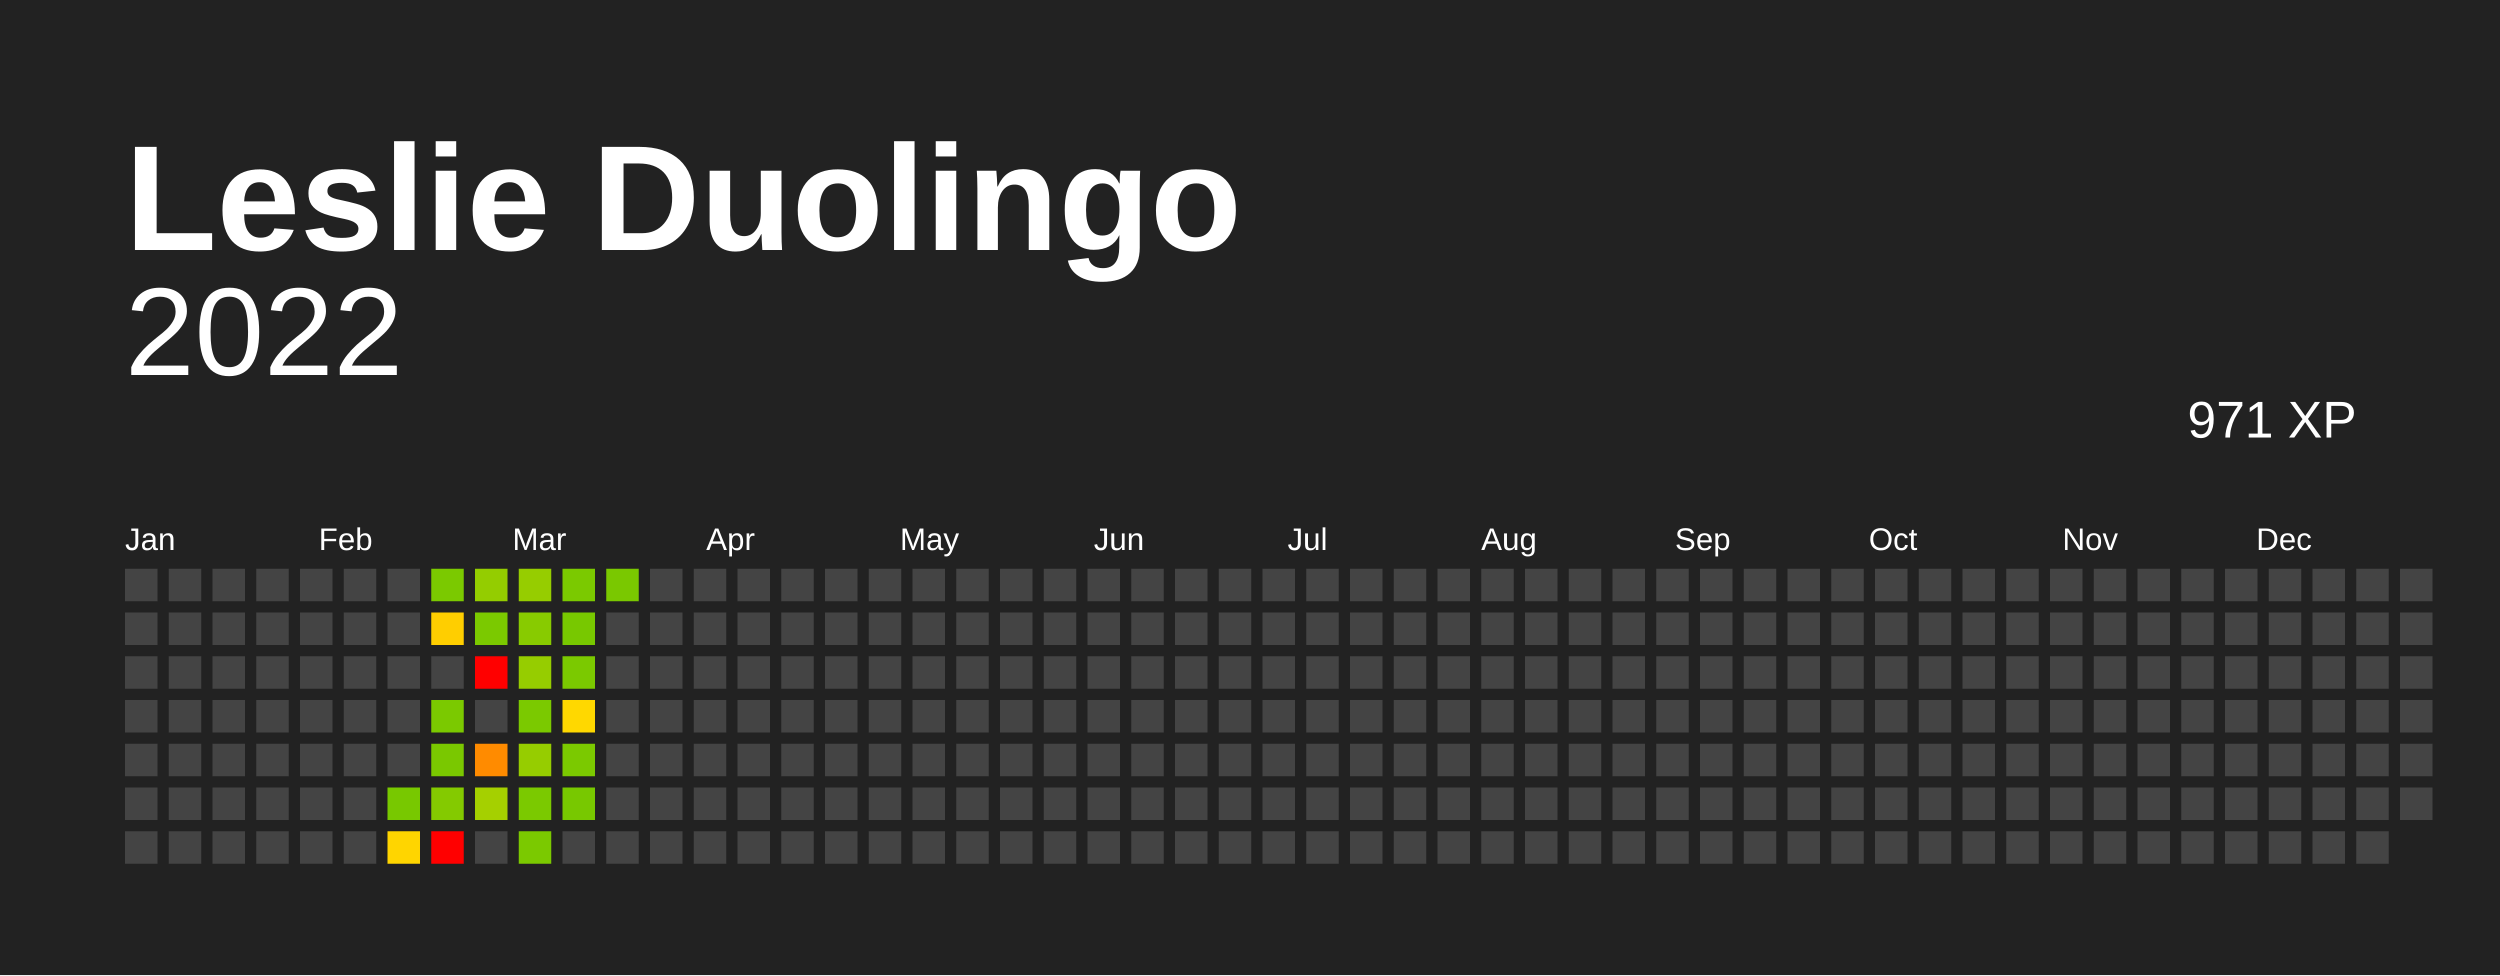
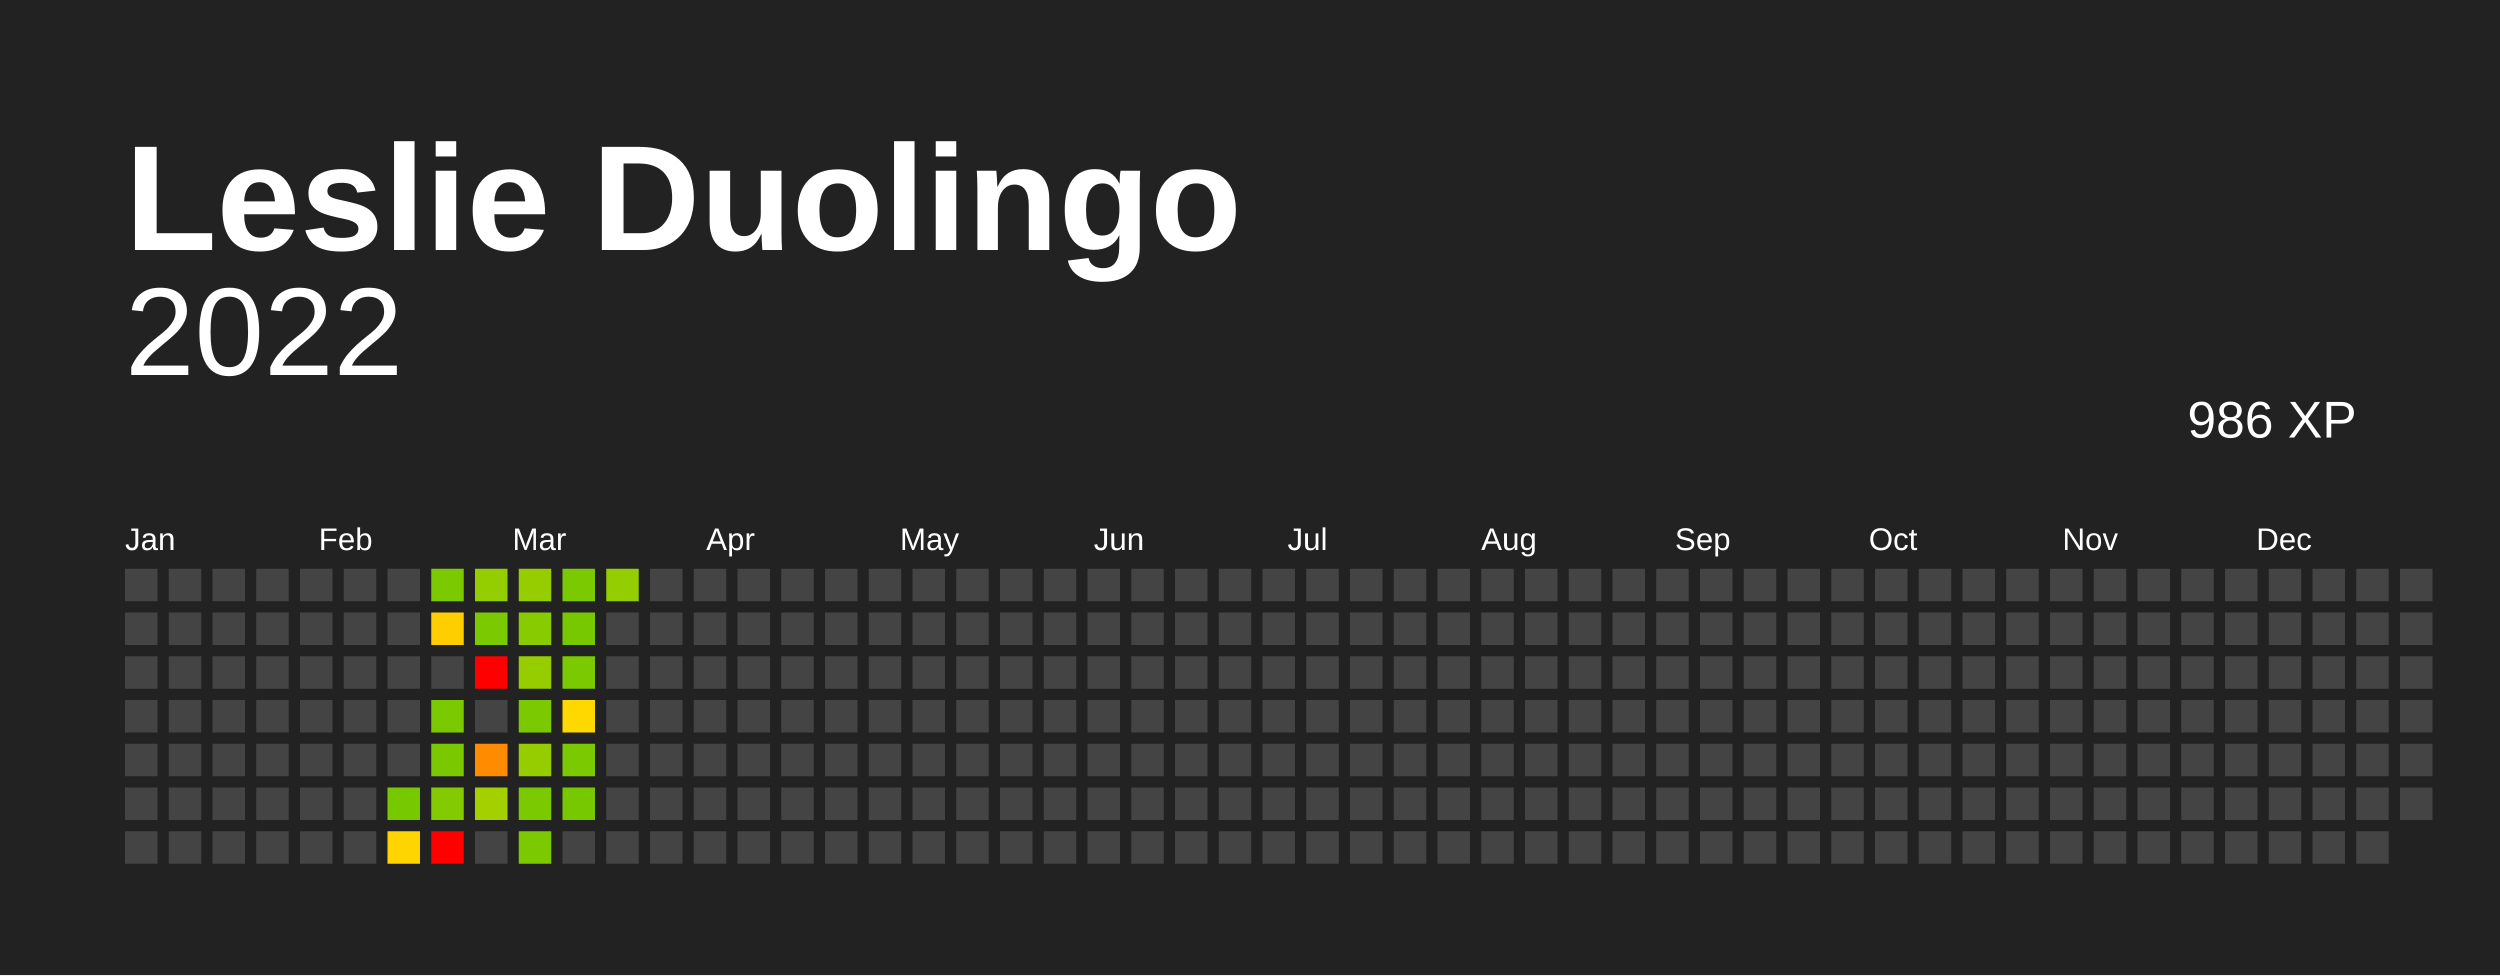
<svg xmlns="http://www.w3.org/2000/svg" baseProfile="full" height="78mm" version="1.1" viewBox="0,0,200,78" width="200mm">
  <defs />
  <rect fill="#222222" height="78" width="200" x="0" y="0" />
  <text fill="#FFFFFF" style="font-size:12px; font-family:Arial; font-weight:bold;" x="10" y="20">Leslie Duolingo</text>
  <text alignment-baseline="hanging" fill="#FFFFFF" style="font-size:10.0px; font-family:Arial;" x="10" y="30">2022</text>
-   <text alignment-baseline="hanging" fill="#FFFFFF" style="font-size:4.125px; font-family:Arial;" x="175" y="35">971 XP</text>
+   <text alignment-baseline="hanging" fill="#FFFFFF" style="font-size:4.125px; font-family:Arial;" x="175" y="35">986 XP</text>
  <text fill="#FFFFFF" style="font-size:2.5px; font-family:Arial" x="10.0" y="44">Jan</text>
  <text fill="#FFFFFF" style="font-size:2.5px; font-family:Arial" x="25.5" y="44">Feb</text>
  <text fill="#FFFFFF" style="font-size:2.5px; font-family:Arial" x="41.0" y="44">Mar</text>
  <text fill="#FFFFFF" style="font-size:2.5px; font-family:Arial" x="56.5" y="44">Apr</text>
  <text fill="#FFFFFF" style="font-size:2.5px; font-family:Arial" x="72.0" y="44">May</text>
  <text fill="#FFFFFF" style="font-size:2.5px; font-family:Arial" x="87.5" y="44">Jun</text>
  <text fill="#FFFFFF" style="font-size:2.5px; font-family:Arial" x="103.0" y="44">Jul</text>
  <text fill="#FFFFFF" style="font-size:2.5px; font-family:Arial" x="118.5" y="44">Aug</text>
  <text fill="#FFFFFF" style="font-size:2.5px; font-family:Arial" x="134.0" y="44">Sep</text>
  <text fill="#FFFFFF" style="font-size:2.5px; font-family:Arial" x="149.5" y="44">Oct</text>
  <text fill="#FFFFFF" style="font-size:2.5px; font-family:Arial" x="165.0" y="44">Nov</text>
  <text fill="#FFFFFF" style="font-size:2.5px; font-family:Arial" x="180.5" y="44">Dec</text>
  <rect fill="#444444" height="2.6" width="2.6" x="10.0" y="45.5" />
  <rect fill="#444444" height="2.6" width="2.6" x="10.0" y="49.0" />
  <rect fill="#444444" height="2.6" width="2.6" x="10.0" y="52.5" />
  <rect fill="#444444" height="2.6" width="2.6" x="10.0" y="56.0" />
  <rect fill="#444444" height="2.6" width="2.6" x="10.0" y="59.5" />
  <rect fill="#444444" height="2.6" width="2.6" x="10.0" y="63.0" />
  <rect fill="#444444" height="2.6" width="2.6" x="10.0" y="66.5" />
  <rect fill="#444444" height="2.6" width="2.6" x="13.5" y="45.5" />
  <rect fill="#444444" height="2.6" width="2.6" x="13.5" y="49.0" />
  <rect fill="#444444" height="2.6" width="2.6" x="13.5" y="52.5" />
  <rect fill="#444444" height="2.6" width="2.6" x="13.5" y="56.0" />
  <rect fill="#444444" height="2.6" width="2.6" x="13.5" y="59.5" />
  <rect fill="#444444" height="2.6" width="2.6" x="13.5" y="63.0" />
  <rect fill="#444444" height="2.6" width="2.6" x="13.5" y="66.5" />
  <rect fill="#444444" height="2.6" width="2.6" x="17.0" y="45.5" />
  <rect fill="#444444" height="2.6" width="2.6" x="17.0" y="49.0" />
  <rect fill="#444444" height="2.6" width="2.6" x="17.0" y="52.5" />
  <rect fill="#444444" height="2.6" width="2.6" x="17.0" y="56.0" />
  <rect fill="#444444" height="2.6" width="2.6" x="17.0" y="59.5" />
  <rect fill="#444444" height="2.6" width="2.6" x="17.0" y="63.0" />
  <rect fill="#444444" height="2.6" width="2.6" x="17.0" y="66.5" />
  <rect fill="#444444" height="2.6" width="2.6" x="20.5" y="45.5" />
  <rect fill="#444444" height="2.6" width="2.6" x="20.5" y="49.0" />
  <rect fill="#444444" height="2.6" width="2.6" x="20.5" y="52.5" />
  <rect fill="#444444" height="2.6" width="2.6" x="20.5" y="56.0" />
  <rect fill="#444444" height="2.6" width="2.6" x="20.5" y="59.5" />
  <rect fill="#444444" height="2.6" width="2.6" x="20.5" y="63.0" />
  <rect fill="#444444" height="2.6" width="2.6" x="20.5" y="66.5" />
  <rect fill="#444444" height="2.6" width="2.6" x="24.0" y="45.5" />
  <rect fill="#444444" height="2.6" width="2.6" x="24.0" y="49.0" />
  <rect fill="#444444" height="2.6" width="2.6" x="24.0" y="52.5" />
  <rect fill="#444444" height="2.6" width="2.6" x="24.0" y="56.0" />
  <rect fill="#444444" height="2.6" width="2.6" x="24.0" y="59.5" />
  <rect fill="#444444" height="2.6" width="2.6" x="24.0" y="63.0" />
  <rect fill="#444444" height="2.6" width="2.6" x="24.0" y="66.5" />
  <rect fill="#444444" height="2.6" width="2.6" x="27.5" y="45.5" />
  <rect fill="#444444" height="2.6" width="2.6" x="27.5" y="49.0" />
  <rect fill="#444444" height="2.6" width="2.6" x="27.5" y="52.5" />
  <rect fill="#444444" height="2.6" width="2.6" x="27.5" y="56.0" />
  <rect fill="#444444" height="2.6" width="2.6" x="27.5" y="59.5" />
  <rect fill="#444444" height="2.6" width="2.6" x="27.5" y="63.0" />
  <rect fill="#444444" height="2.6" width="2.6" x="27.5" y="66.5" />
  <rect fill="#444444" height="2.6" width="2.6" x="31.0" y="45.5" />
  <rect fill="#444444" height="2.6" width="2.6" x="31.0" y="49.0" />
  <rect fill="#444444" height="2.6" width="2.6" x="31.0" y="52.5" />
  <rect fill="#444444" height="2.6" width="2.6" x="31.0" y="56.0" />
  <rect fill="#444444" height="2.6" width="2.6" x="31.0" y="59.5" />
  <rect fill="#78c800" height="2.6" width="2.6" x="31.0" y="63.0" />
  <rect fill="#ffd500" height="2.6" width="2.6" x="31.0" y="66.5" />
  <rect fill="#7bc900" height="2.6" width="2.6" x="34.5" y="45.5" />
  <rect fill="#ffce00" height="2.6" width="2.6" x="34.5" y="49.0" />
  <rect fill="#444444" height="2.6" width="2.6" x="34.5" y="52.5" />
  <rect fill="#7bc900" height="2.6" width="2.6" x="34.5" y="56.0" />
  <rect fill="#7ac800" height="2.6" width="2.6" x="34.5" y="59.5" />
  <rect fill="#84ca00" height="2.6" width="2.6" x="34.5" y="63.0" />
  <rect fill="red" height="2.6" width="2.6" x="34.5" y="66.5" />
  <rect fill="#94cd00" height="2.6" width="2.6" x="38.0" y="45.5" />
  <rect fill="#7bc900" height="2.6" width="2.6" x="38.0" y="49.0" />
  <rect fill="red" height="2.6" width="2.6" x="38.0" y="52.5" />
  <rect fill="#444444" height="2.6" width="2.6" x="38.0" y="56.0" />
  <rect fill="#ff8b00" height="2.6" width="2.6" x="38.0" y="59.5" />
  <rect fill="#a5d000" height="2.6" width="2.6" x="38.0" y="63.0" />
  <rect fill="#444444" height="2.6" width="2.6" x="38.0" y="66.5" />
  <rect fill="#96cd00" height="2.6" width="2.6" x="41.5" y="45.5" />
  <rect fill="#88cb00" height="2.6" width="2.6" x="41.5" y="49.0" />
  <rect fill="#96cd00" height="2.6" width="2.6" x="41.5" y="52.5" />
  <rect fill="#7bc900" height="2.6" width="2.6" x="41.5" y="56.0" />
  <rect fill="#96cd00" height="2.6" width="2.6" x="41.5" y="59.5" />
  <rect fill="#7bc900" height="2.6" width="2.6" x="41.5" y="63.0" />
  <rect fill="#7bc900" height="2.6" width="2.6" x="41.5" y="66.5" />
  <rect fill="#7bc900" height="2.6" width="2.6" x="45.0" y="45.5" />
  <rect fill="#78c800" height="2.6" width="2.6" x="45.0" y="49.0" />
  <rect fill="#7bc900" height="2.6" width="2.6" x="45.0" y="52.5" />
  <rect fill="#ffd800" height="2.6" width="2.6" x="45.0" y="56.0" />
  <rect fill="#7bc900" height="2.6" width="2.6" x="45.0" y="59.5" />
  <rect fill="#78c800" height="2.6" width="2.6" x="45.0" y="63.0" />
  <rect fill="#444444" height="2.6" width="2.6" x="45.0" y="66.5" />
-   <rect fill="#7ac800" height="2.6" width="2.6" x="48.5" y="45.5" />
+   <rect fill="#94cd00" height="2.6" width="2.6" x="48.5" y="45.5" />
  <rect fill="#444444" height="2.6" width="2.6" x="48.5" y="49.0" />
  <rect fill="#444444" height="2.6" width="2.6" x="48.5" y="52.5" />
  <rect fill="#444444" height="2.6" width="2.6" x="48.5" y="56.0" />
  <rect fill="#444444" height="2.6" width="2.6" x="48.5" y="59.5" />
  <rect fill="#444444" height="2.6" width="2.6" x="48.5" y="63.0" />
  <rect fill="#444444" height="2.6" width="2.6" x="48.5" y="66.5" />
  <rect fill="#444444" height="2.6" width="2.6" x="52.0" y="45.5" />
  <rect fill="#444444" height="2.6" width="2.6" x="52.0" y="49.0" />
  <rect fill="#444444" height="2.6" width="2.6" x="52.0" y="52.5" />
  <rect fill="#444444" height="2.6" width="2.6" x="52.0" y="56.0" />
  <rect fill="#444444" height="2.6" width="2.6" x="52.0" y="59.5" />
  <rect fill="#444444" height="2.6" width="2.6" x="52.0" y="63.0" />
  <rect fill="#444444" height="2.6" width="2.6" x="52.0" y="66.5" />
  <rect fill="#444444" height="2.6" width="2.6" x="55.5" y="45.5" />
  <rect fill="#444444" height="2.6" width="2.6" x="55.5" y="49.0" />
  <rect fill="#444444" height="2.6" width="2.6" x="55.5" y="52.5" />
  <rect fill="#444444" height="2.6" width="2.6" x="55.5" y="56.0" />
  <rect fill="#444444" height="2.6" width="2.6" x="55.5" y="59.5" />
  <rect fill="#444444" height="2.6" width="2.6" x="55.5" y="63.0" />
  <rect fill="#444444" height="2.6" width="2.6" x="55.5" y="66.5" />
  <rect fill="#444444" height="2.6" width="2.6" x="59.0" y="45.5" />
  <rect fill="#444444" height="2.6" width="2.6" x="59.0" y="49.0" />
  <rect fill="#444444" height="2.6" width="2.6" x="59.0" y="52.5" />
  <rect fill="#444444" height="2.6" width="2.6" x="59.0" y="56.0" />
  <rect fill="#444444" height="2.6" width="2.6" x="59.0" y="59.5" />
  <rect fill="#444444" height="2.6" width="2.6" x="59.0" y="63.0" />
  <rect fill="#444444" height="2.6" width="2.6" x="59.0" y="66.5" />
  <rect fill="#444444" height="2.6" width="2.6" x="62.5" y="45.5" />
  <rect fill="#444444" height="2.6" width="2.6" x="62.5" y="49.0" />
  <rect fill="#444444" height="2.6" width="2.6" x="62.5" y="52.5" />
  <rect fill="#444444" height="2.6" width="2.6" x="62.5" y="56.0" />
  <rect fill="#444444" height="2.6" width="2.6" x="62.5" y="59.5" />
  <rect fill="#444444" height="2.6" width="2.6" x="62.5" y="63.0" />
  <rect fill="#444444" height="2.6" width="2.6" x="62.5" y="66.5" />
  <rect fill="#444444" height="2.6" width="2.6" x="66.0" y="45.5" />
  <rect fill="#444444" height="2.6" width="2.6" x="66.0" y="49.0" />
  <rect fill="#444444" height="2.6" width="2.6" x="66.0" y="52.5" />
  <rect fill="#444444" height="2.6" width="2.6" x="66.0" y="56.0" />
  <rect fill="#444444" height="2.6" width="2.6" x="66.0" y="59.5" />
  <rect fill="#444444" height="2.6" width="2.6" x="66.0" y="63.0" />
  <rect fill="#444444" height="2.6" width="2.6" x="66.0" y="66.5" />
  <rect fill="#444444" height="2.6" width="2.6" x="69.5" y="45.5" />
  <rect fill="#444444" height="2.6" width="2.6" x="69.5" y="49.0" />
  <rect fill="#444444" height="2.6" width="2.6" x="69.5" y="52.5" />
  <rect fill="#444444" height="2.6" width="2.6" x="69.5" y="56.0" />
  <rect fill="#444444" height="2.6" width="2.6" x="69.5" y="59.5" />
  <rect fill="#444444" height="2.6" width="2.6" x="69.5" y="63.0" />
  <rect fill="#444444" height="2.6" width="2.6" x="69.5" y="66.5" />
  <rect fill="#444444" height="2.6" width="2.6" x="73.0" y="45.5" />
  <rect fill="#444444" height="2.6" width="2.6" x="73.0" y="49.0" />
  <rect fill="#444444" height="2.6" width="2.6" x="73.0" y="52.5" />
  <rect fill="#444444" height="2.6" width="2.6" x="73.0" y="56.0" />
  <rect fill="#444444" height="2.6" width="2.6" x="73.0" y="59.5" />
  <rect fill="#444444" height="2.6" width="2.6" x="73.0" y="63.0" />
  <rect fill="#444444" height="2.6" width="2.6" x="73.0" y="66.5" />
  <rect fill="#444444" height="2.6" width="2.6" x="76.5" y="45.5" />
  <rect fill="#444444" height="2.6" width="2.6" x="76.5" y="49.0" />
  <rect fill="#444444" height="2.6" width="2.6" x="76.5" y="52.5" />
  <rect fill="#444444" height="2.6" width="2.6" x="76.5" y="56.0" />
  <rect fill="#444444" height="2.6" width="2.6" x="76.5" y="59.5" />
  <rect fill="#444444" height="2.6" width="2.6" x="76.5" y="63.0" />
  <rect fill="#444444" height="2.6" width="2.6" x="76.5" y="66.5" />
  <rect fill="#444444" height="2.6" width="2.6" x="80.0" y="45.5" />
  <rect fill="#444444" height="2.6" width="2.6" x="80.0" y="49.0" />
  <rect fill="#444444" height="2.6" width="2.6" x="80.0" y="52.5" />
  <rect fill="#444444" height="2.6" width="2.6" x="80.0" y="56.0" />
  <rect fill="#444444" height="2.6" width="2.6" x="80.0" y="59.5" />
  <rect fill="#444444" height="2.6" width="2.6" x="80.0" y="63.0" />
  <rect fill="#444444" height="2.6" width="2.6" x="80.0" y="66.5" />
  <rect fill="#444444" height="2.6" width="2.6" x="83.5" y="45.5" />
  <rect fill="#444444" height="2.6" width="2.6" x="83.5" y="49.0" />
  <rect fill="#444444" height="2.6" width="2.6" x="83.5" y="52.5" />
  <rect fill="#444444" height="2.6" width="2.6" x="83.5" y="56.0" />
  <rect fill="#444444" height="2.6" width="2.6" x="83.5" y="59.5" />
  <rect fill="#444444" height="2.6" width="2.6" x="83.5" y="63.0" />
  <rect fill="#444444" height="2.6" width="2.6" x="83.5" y="66.5" />
  <rect fill="#444444" height="2.6" width="2.6" x="87.0" y="45.5" />
  <rect fill="#444444" height="2.6" width="2.6" x="87.0" y="49.0" />
  <rect fill="#444444" height="2.6" width="2.6" x="87.0" y="52.5" />
  <rect fill="#444444" height="2.6" width="2.6" x="87.0" y="56.0" />
  <rect fill="#444444" height="2.6" width="2.6" x="87.0" y="59.5" />
  <rect fill="#444444" height="2.6" width="2.6" x="87.0" y="63.0" />
  <rect fill="#444444" height="2.6" width="2.6" x="87.0" y="66.5" />
  <rect fill="#444444" height="2.6" width="2.6" x="90.5" y="45.5" />
  <rect fill="#444444" height="2.6" width="2.6" x="90.5" y="49.0" />
  <rect fill="#444444" height="2.6" width="2.6" x="90.5" y="52.5" />
  <rect fill="#444444" height="2.6" width="2.6" x="90.5" y="56.0" />
  <rect fill="#444444" height="2.6" width="2.6" x="90.5" y="59.5" />
  <rect fill="#444444" height="2.6" width="2.6" x="90.5" y="63.0" />
  <rect fill="#444444" height="2.6" width="2.6" x="90.5" y="66.5" />
  <rect fill="#444444" height="2.6" width="2.6" x="94.0" y="45.5" />
  <rect fill="#444444" height="2.6" width="2.6" x="94.0" y="49.0" />
  <rect fill="#444444" height="2.6" width="2.6" x="94.0" y="52.5" />
  <rect fill="#444444" height="2.6" width="2.6" x="94.0" y="56.0" />
  <rect fill="#444444" height="2.6" width="2.6" x="94.0" y="59.5" />
  <rect fill="#444444" height="2.6" width="2.6" x="94.0" y="63.0" />
  <rect fill="#444444" height="2.6" width="2.6" x="94.0" y="66.5" />
  <rect fill="#444444" height="2.6" width="2.6" x="97.5" y="45.5" />
  <rect fill="#444444" height="2.6" width="2.6" x="97.5" y="49.0" />
  <rect fill="#444444" height="2.6" width="2.6" x="97.5" y="52.5" />
  <rect fill="#444444" height="2.6" width="2.6" x="97.5" y="56.0" />
  <rect fill="#444444" height="2.6" width="2.6" x="97.5" y="59.5" />
  <rect fill="#444444" height="2.6" width="2.6" x="97.5" y="63.0" />
  <rect fill="#444444" height="2.6" width="2.6" x="97.5" y="66.5" />
  <rect fill="#444444" height="2.6" width="2.6" x="101.0" y="45.5" />
  <rect fill="#444444" height="2.6" width="2.6" x="101.0" y="49.0" />
  <rect fill="#444444" height="2.6" width="2.6" x="101.0" y="52.5" />
  <rect fill="#444444" height="2.6" width="2.6" x="101.0" y="56.0" />
  <rect fill="#444444" height="2.6" width="2.6" x="101.0" y="59.5" />
  <rect fill="#444444" height="2.6" width="2.6" x="101.0" y="63.0" />
  <rect fill="#444444" height="2.6" width="2.6" x="101.0" y="66.5" />
  <rect fill="#444444" height="2.6" width="2.6" x="104.5" y="45.5" />
  <rect fill="#444444" height="2.6" width="2.6" x="104.5" y="49.0" />
  <rect fill="#444444" height="2.6" width="2.6" x="104.5" y="52.5" />
  <rect fill="#444444" height="2.6" width="2.6" x="104.5" y="56.0" />
  <rect fill="#444444" height="2.6" width="2.6" x="104.5" y="59.5" />
  <rect fill="#444444" height="2.6" width="2.6" x="104.5" y="63.0" />
  <rect fill="#444444" height="2.6" width="2.6" x="104.5" y="66.5" />
  <rect fill="#444444" height="2.6" width="2.6" x="108.0" y="45.5" />
  <rect fill="#444444" height="2.6" width="2.6" x="108.0" y="49.0" />
  <rect fill="#444444" height="2.6" width="2.6" x="108.0" y="52.5" />
  <rect fill="#444444" height="2.6" width="2.6" x="108.0" y="56.0" />
  <rect fill="#444444" height="2.6" width="2.6" x="108.0" y="59.5" />
  <rect fill="#444444" height="2.6" width="2.6" x="108.0" y="63.0" />
  <rect fill="#444444" height="2.6" width="2.6" x="108.0" y="66.5" />
  <rect fill="#444444" height="2.6" width="2.6" x="111.5" y="45.5" />
  <rect fill="#444444" height="2.6" width="2.6" x="111.5" y="49.0" />
  <rect fill="#444444" height="2.6" width="2.6" x="111.5" y="52.5" />
  <rect fill="#444444" height="2.6" width="2.6" x="111.5" y="56.0" />
  <rect fill="#444444" height="2.6" width="2.6" x="111.5" y="59.5" />
  <rect fill="#444444" height="2.6" width="2.6" x="111.5" y="63.0" />
  <rect fill="#444444" height="2.6" width="2.6" x="111.5" y="66.5" />
  <rect fill="#444444" height="2.6" width="2.6" x="115.0" y="45.5" />
  <rect fill="#444444" height="2.6" width="2.6" x="115.0" y="49.0" />
  <rect fill="#444444" height="2.6" width="2.6" x="115.0" y="52.5" />
  <rect fill="#444444" height="2.6" width="2.6" x="115.0" y="56.0" />
  <rect fill="#444444" height="2.6" width="2.6" x="115.0" y="59.5" />
  <rect fill="#444444" height="2.6" width="2.6" x="115.0" y="63.0" />
  <rect fill="#444444" height="2.6" width="2.6" x="115.0" y="66.5" />
  <rect fill="#444444" height="2.6" width="2.6" x="118.5" y="45.5" />
  <rect fill="#444444" height="2.6" width="2.6" x="118.5" y="49.0" />
  <rect fill="#444444" height="2.6" width="2.6" x="118.5" y="52.5" />
  <rect fill="#444444" height="2.6" width="2.6" x="118.5" y="56.0" />
  <rect fill="#444444" height="2.6" width="2.6" x="118.5" y="59.5" />
  <rect fill="#444444" height="2.6" width="2.6" x="118.5" y="63.0" />
  <rect fill="#444444" height="2.6" width="2.6" x="118.5" y="66.5" />
  <rect fill="#444444" height="2.6" width="2.6" x="122.0" y="45.5" />
  <rect fill="#444444" height="2.6" width="2.6" x="122.0" y="49.0" />
  <rect fill="#444444" height="2.6" width="2.6" x="122.0" y="52.5" />
  <rect fill="#444444" height="2.6" width="2.6" x="122.0" y="56.0" />
  <rect fill="#444444" height="2.6" width="2.6" x="122.0" y="59.5" />
  <rect fill="#444444" height="2.6" width="2.6" x="122.0" y="63.0" />
  <rect fill="#444444" height="2.6" width="2.6" x="122.0" y="66.5" />
  <rect fill="#444444" height="2.6" width="2.6" x="125.5" y="45.5" />
  <rect fill="#444444" height="2.6" width="2.6" x="125.5" y="49.0" />
  <rect fill="#444444" height="2.6" width="2.6" x="125.5" y="52.5" />
  <rect fill="#444444" height="2.6" width="2.6" x="125.5" y="56.0" />
  <rect fill="#444444" height="2.6" width="2.6" x="125.5" y="59.5" />
  <rect fill="#444444" height="2.6" width="2.6" x="125.5" y="63.0" />
  <rect fill="#444444" height="2.6" width="2.6" x="125.5" y="66.5" />
  <rect fill="#444444" height="2.6" width="2.6" x="129.0" y="45.5" />
  <rect fill="#444444" height="2.6" width="2.6" x="129.0" y="49.0" />
  <rect fill="#444444" height="2.6" width="2.6" x="129.0" y="52.5" />
  <rect fill="#444444" height="2.6" width="2.6" x="129.0" y="56.0" />
  <rect fill="#444444" height="2.6" width="2.6" x="129.0" y="59.5" />
  <rect fill="#444444" height="2.6" width="2.6" x="129.0" y="63.0" />
  <rect fill="#444444" height="2.6" width="2.6" x="129.0" y="66.5" />
  <rect fill="#444444" height="2.6" width="2.6" x="132.5" y="45.5" />
  <rect fill="#444444" height="2.6" width="2.6" x="132.5" y="49.0" />
  <rect fill="#444444" height="2.6" width="2.6" x="132.5" y="52.5" />
  <rect fill="#444444" height="2.6" width="2.6" x="132.5" y="56.0" />
  <rect fill="#444444" height="2.6" width="2.6" x="132.5" y="59.5" />
  <rect fill="#444444" height="2.6" width="2.6" x="132.5" y="63.0" />
  <rect fill="#444444" height="2.6" width="2.6" x="132.5" y="66.5" />
  <rect fill="#444444" height="2.6" width="2.6" x="136.0" y="45.5" />
  <rect fill="#444444" height="2.6" width="2.6" x="136.0" y="49.0" />
  <rect fill="#444444" height="2.6" width="2.6" x="136.0" y="52.5" />
  <rect fill="#444444" height="2.6" width="2.6" x="136.0" y="56.0" />
  <rect fill="#444444" height="2.6" width="2.6" x="136.0" y="59.5" />
  <rect fill="#444444" height="2.6" width="2.6" x="136.0" y="63.0" />
  <rect fill="#444444" height="2.6" width="2.6" x="136.0" y="66.5" />
  <rect fill="#444444" height="2.6" width="2.6" x="139.5" y="45.5" />
  <rect fill="#444444" height="2.6" width="2.6" x="139.5" y="49.0" />
  <rect fill="#444444" height="2.6" width="2.6" x="139.5" y="52.5" />
  <rect fill="#444444" height="2.6" width="2.6" x="139.5" y="56.0" />
  <rect fill="#444444" height="2.6" width="2.6" x="139.5" y="59.5" />
  <rect fill="#444444" height="2.6" width="2.6" x="139.5" y="63.0" />
  <rect fill="#444444" height="2.6" width="2.6" x="139.5" y="66.5" />
  <rect fill="#444444" height="2.6" width="2.6" x="143.0" y="45.5" />
  <rect fill="#444444" height="2.6" width="2.6" x="143.0" y="49.0" />
  <rect fill="#444444" height="2.6" width="2.6" x="143.0" y="52.5" />
  <rect fill="#444444" height="2.6" width="2.6" x="143.0" y="56.0" />
  <rect fill="#444444" height="2.6" width="2.6" x="143.0" y="59.5" />
  <rect fill="#444444" height="2.6" width="2.6" x="143.0" y="63.0" />
  <rect fill="#444444" height="2.6" width="2.6" x="143.0" y="66.5" />
  <rect fill="#444444" height="2.6" width="2.6" x="146.5" y="45.5" />
  <rect fill="#444444" height="2.6" width="2.6" x="146.5" y="49.0" />
  <rect fill="#444444" height="2.6" width="2.6" x="146.5" y="52.5" />
  <rect fill="#444444" height="2.6" width="2.6" x="146.5" y="56.0" />
  <rect fill="#444444" height="2.6" width="2.6" x="146.5" y="59.5" />
  <rect fill="#444444" height="2.6" width="2.6" x="146.5" y="63.0" />
  <rect fill="#444444" height="2.6" width="2.6" x="146.5" y="66.5" />
  <rect fill="#444444" height="2.6" width="2.6" x="150.0" y="45.5" />
  <rect fill="#444444" height="2.6" width="2.6" x="150.0" y="49.0" />
  <rect fill="#444444" height="2.6" width="2.6" x="150.0" y="52.5" />
  <rect fill="#444444" height="2.6" width="2.6" x="150.0" y="56.0" />
  <rect fill="#444444" height="2.6" width="2.6" x="150.0" y="59.5" />
  <rect fill="#444444" height="2.6" width="2.6" x="150.0" y="63.0" />
  <rect fill="#444444" height="2.6" width="2.6" x="150.0" y="66.5" />
  <rect fill="#444444" height="2.6" width="2.6" x="153.5" y="45.5" />
  <rect fill="#444444" height="2.6" width="2.6" x="153.5" y="49.0" />
  <rect fill="#444444" height="2.6" width="2.6" x="153.5" y="52.5" />
  <rect fill="#444444" height="2.6" width="2.6" x="153.5" y="56.0" />
  <rect fill="#444444" height="2.6" width="2.6" x="153.5" y="59.5" />
  <rect fill="#444444" height="2.6" width="2.6" x="153.5" y="63.0" />
  <rect fill="#444444" height="2.6" width="2.6" x="153.5" y="66.5" />
  <rect fill="#444444" height="2.6" width="2.6" x="157.0" y="45.5" />
  <rect fill="#444444" height="2.6" width="2.6" x="157.0" y="49.0" />
  <rect fill="#444444" height="2.6" width="2.6" x="157.0" y="52.5" />
  <rect fill="#444444" height="2.6" width="2.6" x="157.0" y="56.0" />
  <rect fill="#444444" height="2.6" width="2.6" x="157.0" y="59.5" />
  <rect fill="#444444" height="2.6" width="2.6" x="157.0" y="63.0" />
  <rect fill="#444444" height="2.6" width="2.6" x="157.0" y="66.5" />
  <rect fill="#444444" height="2.6" width="2.6" x="160.5" y="45.5" />
  <rect fill="#444444" height="2.6" width="2.6" x="160.5" y="49.0" />
  <rect fill="#444444" height="2.6" width="2.6" x="160.5" y="52.5" />
  <rect fill="#444444" height="2.6" width="2.6" x="160.5" y="56.0" />
  <rect fill="#444444" height="2.6" width="2.6" x="160.5" y="59.5" />
  <rect fill="#444444" height="2.6" width="2.6" x="160.5" y="63.0" />
  <rect fill="#444444" height="2.6" width="2.6" x="160.5" y="66.5" />
  <rect fill="#444444" height="2.6" width="2.6" x="164.0" y="45.5" />
  <rect fill="#444444" height="2.6" width="2.6" x="164.0" y="49.0" />
  <rect fill="#444444" height="2.6" width="2.6" x="164.0" y="52.5" />
  <rect fill="#444444" height="2.6" width="2.6" x="164.0" y="56.0" />
  <rect fill="#444444" height="2.6" width="2.6" x="164.0" y="59.5" />
  <rect fill="#444444" height="2.6" width="2.6" x="164.0" y="63.0" />
  <rect fill="#444444" height="2.6" width="2.6" x="164.0" y="66.5" />
  <rect fill="#444444" height="2.6" width="2.6" x="167.5" y="45.5" />
  <rect fill="#444444" height="2.6" width="2.6" x="167.5" y="49.0" />
  <rect fill="#444444" height="2.6" width="2.6" x="167.5" y="52.5" />
  <rect fill="#444444" height="2.6" width="2.6" x="167.5" y="56.0" />
  <rect fill="#444444" height="2.6" width="2.6" x="167.5" y="59.5" />
  <rect fill="#444444" height="2.6" width="2.6" x="167.5" y="63.0" />
  <rect fill="#444444" height="2.6" width="2.6" x="167.5" y="66.5" />
  <rect fill="#444444" height="2.6" width="2.6" x="171.0" y="45.5" />
  <rect fill="#444444" height="2.6" width="2.6" x="171.0" y="49.0" />
  <rect fill="#444444" height="2.6" width="2.6" x="171.0" y="52.5" />
  <rect fill="#444444" height="2.6" width="2.6" x="171.0" y="56.0" />
  <rect fill="#444444" height="2.6" width="2.6" x="171.0" y="59.5" />
  <rect fill="#444444" height="2.6" width="2.6" x="171.0" y="63.0" />
  <rect fill="#444444" height="2.6" width="2.6" x="171.0" y="66.5" />
  <rect fill="#444444" height="2.6" width="2.6" x="174.5" y="45.5" />
  <rect fill="#444444" height="2.6" width="2.6" x="174.5" y="49.0" />
  <rect fill="#444444" height="2.6" width="2.6" x="174.5" y="52.5" />
  <rect fill="#444444" height="2.6" width="2.6" x="174.5" y="56.0" />
  <rect fill="#444444" height="2.6" width="2.6" x="174.5" y="59.5" />
  <rect fill="#444444" height="2.6" width="2.6" x="174.5" y="63.0" />
  <rect fill="#444444" height="2.6" width="2.6" x="174.5" y="66.5" />
  <rect fill="#444444" height="2.6" width="2.6" x="178.0" y="45.5" />
  <rect fill="#444444" height="2.6" width="2.6" x="178.0" y="49.0" />
  <rect fill="#444444" height="2.6" width="2.6" x="178.0" y="52.5" />
  <rect fill="#444444" height="2.6" width="2.6" x="178.0" y="56.0" />
  <rect fill="#444444" height="2.6" width="2.6" x="178.0" y="59.5" />
  <rect fill="#444444" height="2.6" width="2.6" x="178.0" y="63.0" />
  <rect fill="#444444" height="2.6" width="2.6" x="178.0" y="66.5" />
  <rect fill="#444444" height="2.6" width="2.6" x="181.5" y="45.5" />
  <rect fill="#444444" height="2.6" width="2.6" x="181.5" y="49.0" />
  <rect fill="#444444" height="2.6" width="2.6" x="181.5" y="52.5" />
  <rect fill="#444444" height="2.6" width="2.6" x="181.5" y="56.0" />
  <rect fill="#444444" height="2.6" width="2.6" x="181.5" y="59.5" />
  <rect fill="#444444" height="2.6" width="2.6" x="181.5" y="63.0" />
  <rect fill="#444444" height="2.6" width="2.6" x="181.5" y="66.5" />
  <rect fill="#444444" height="2.6" width="2.6" x="185.0" y="45.5" />
  <rect fill="#444444" height="2.6" width="2.6" x="185.0" y="49.0" />
  <rect fill="#444444" height="2.6" width="2.6" x="185.0" y="52.5" />
  <rect fill="#444444" height="2.6" width="2.6" x="185.0" y="56.0" />
  <rect fill="#444444" height="2.6" width="2.6" x="185.0" y="59.5" />
  <rect fill="#444444" height="2.6" width="2.6" x="185.0" y="63.0" />
  <rect fill="#444444" height="2.6" width="2.6" x="185.0" y="66.5" />
  <rect fill="#444444" height="2.6" width="2.6" x="188.5" y="45.5" />
  <rect fill="#444444" height="2.6" width="2.6" x="188.5" y="49.0" />
  <rect fill="#444444" height="2.6" width="2.6" x="188.5" y="52.5" />
  <rect fill="#444444" height="2.6" width="2.6" x="188.5" y="56.0" />
  <rect fill="#444444" height="2.6" width="2.6" x="188.5" y="59.5" />
  <rect fill="#444444" height="2.6" width="2.6" x="188.5" y="63.0" />
  <rect fill="#444444" height="2.6" width="2.6" x="188.5" y="66.5" />
  <rect fill="#444444" height="2.6" width="2.6" x="192.0" y="45.5" />
  <rect fill="#444444" height="2.6" width="2.6" x="192.0" y="49.0" />
  <rect fill="#444444" height="2.6" width="2.6" x="192.0" y="52.5" />
  <rect fill="#444444" height="2.6" width="2.6" x="192.0" y="56.0" />
  <rect fill="#444444" height="2.6" width="2.6" x="192.0" y="59.5" />
  <rect fill="#444444" height="2.6" width="2.6" x="192.0" y="63.0" />
</svg>
